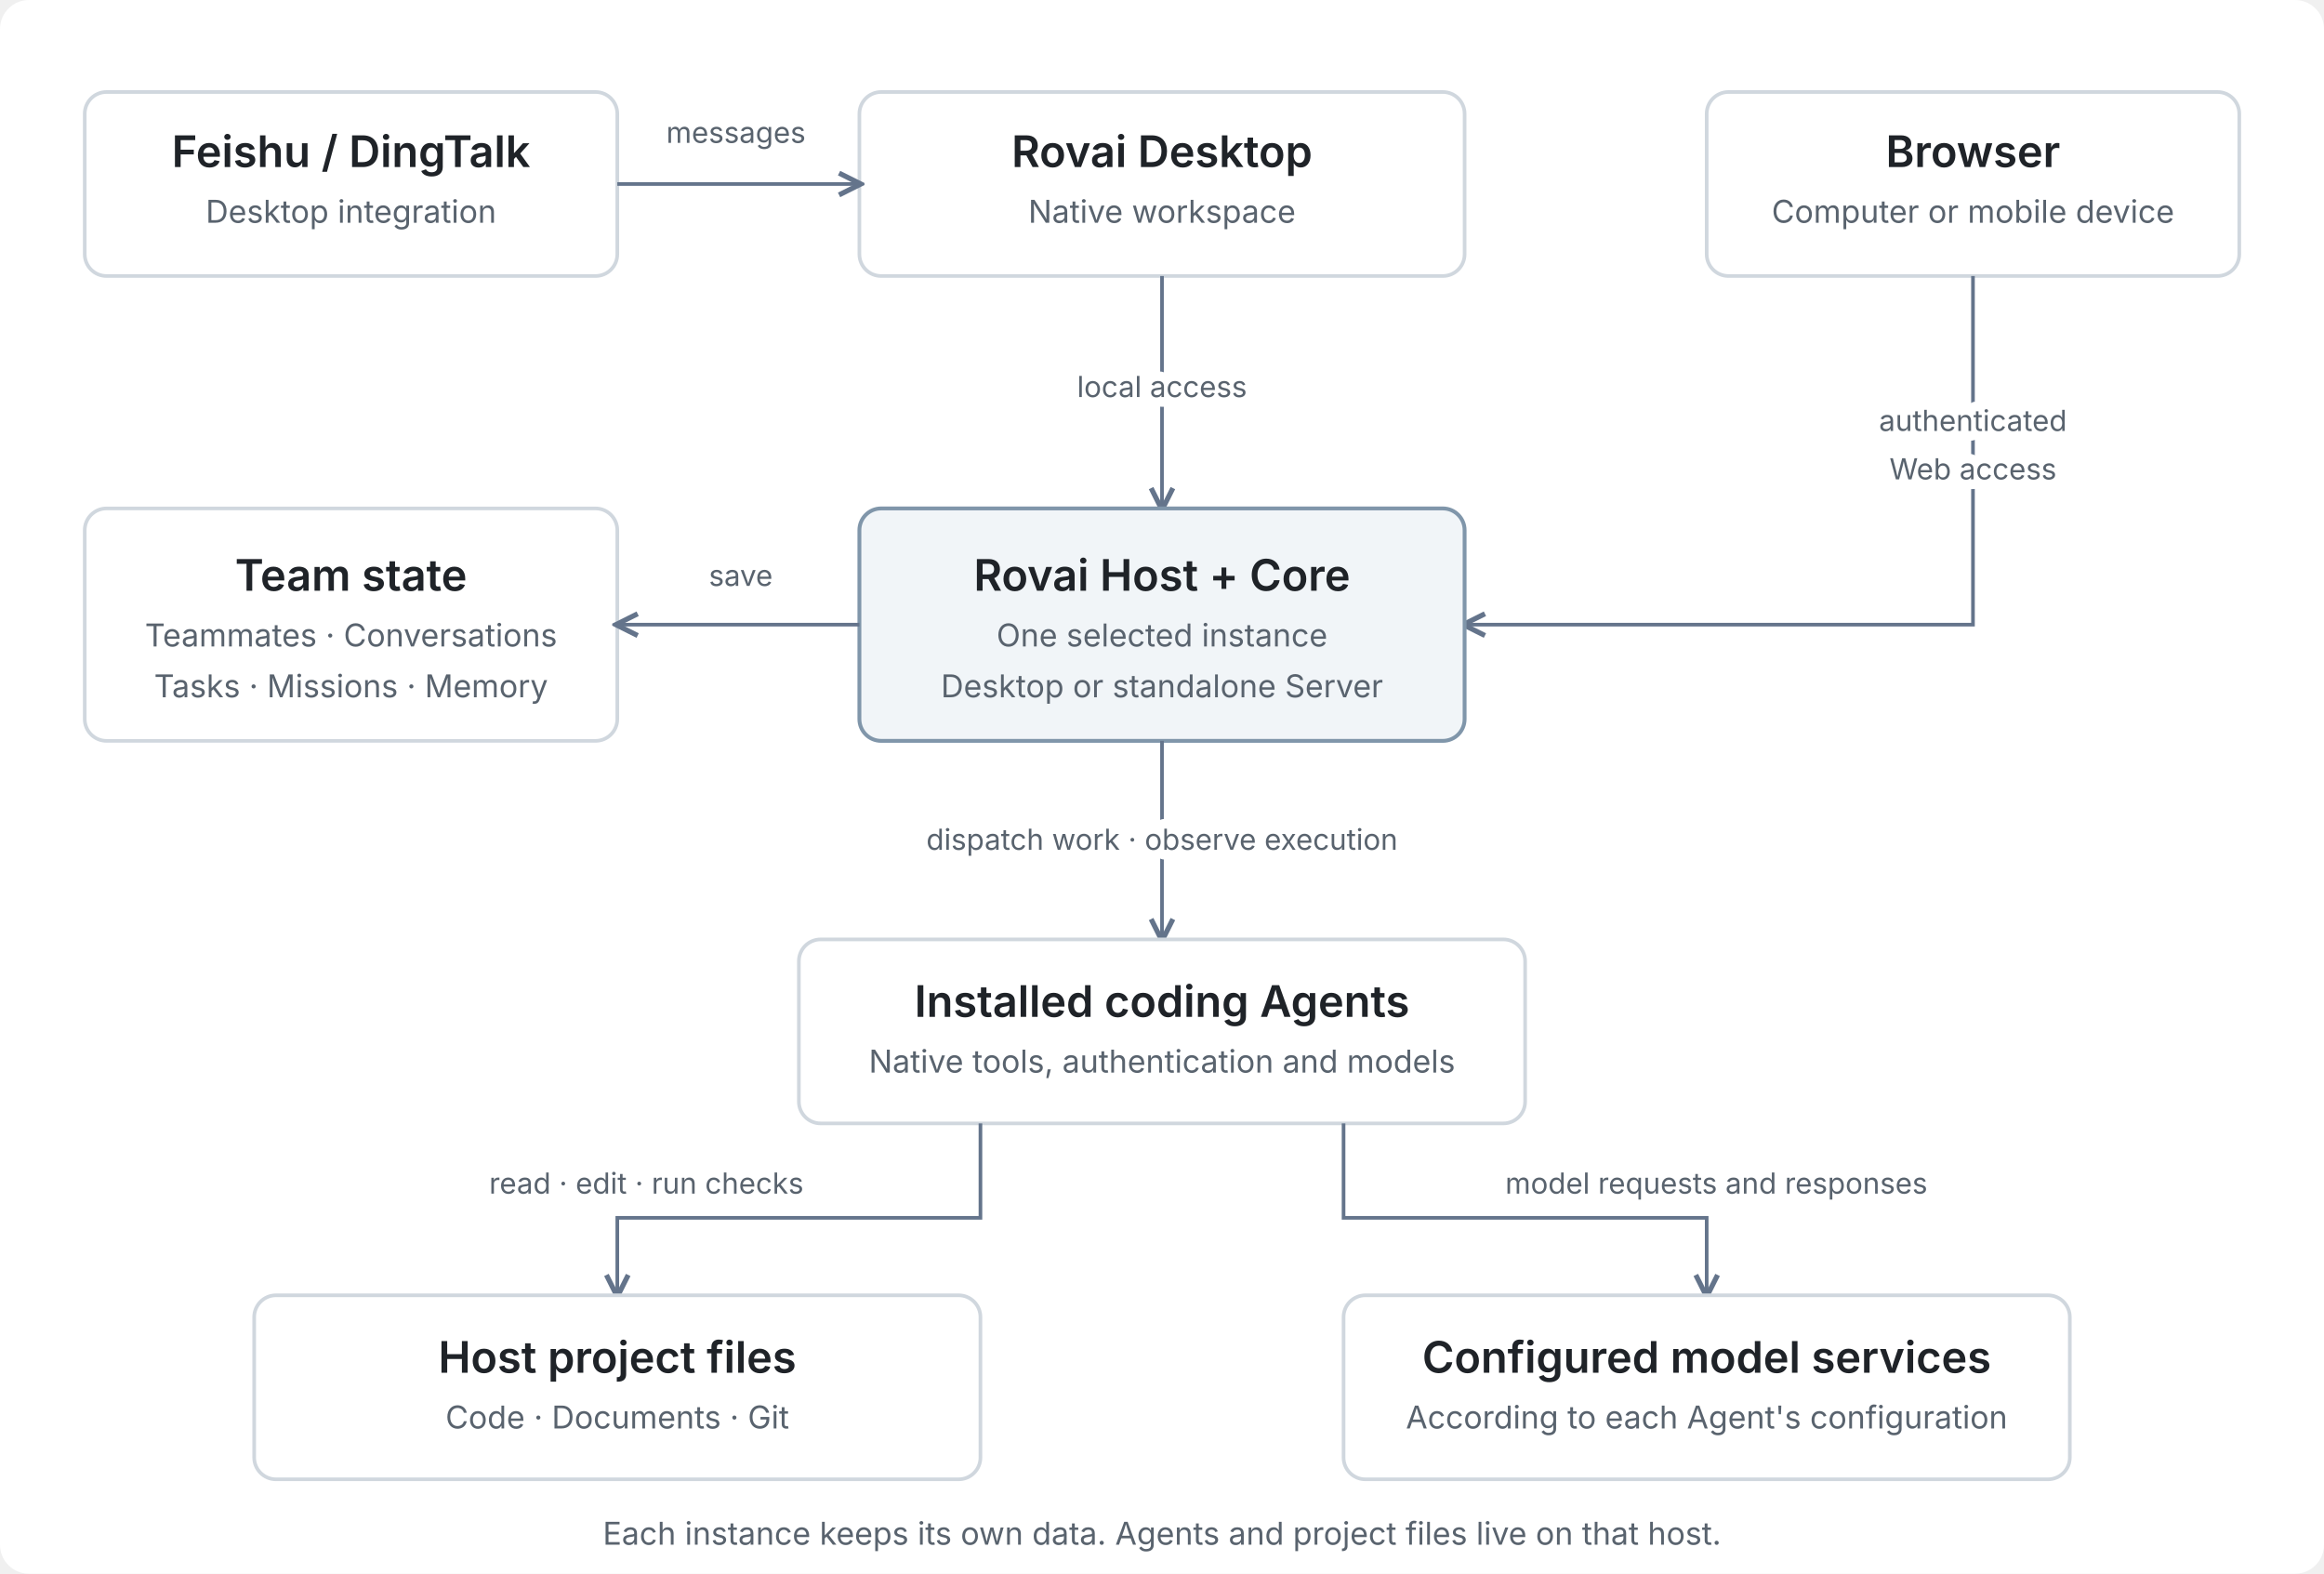
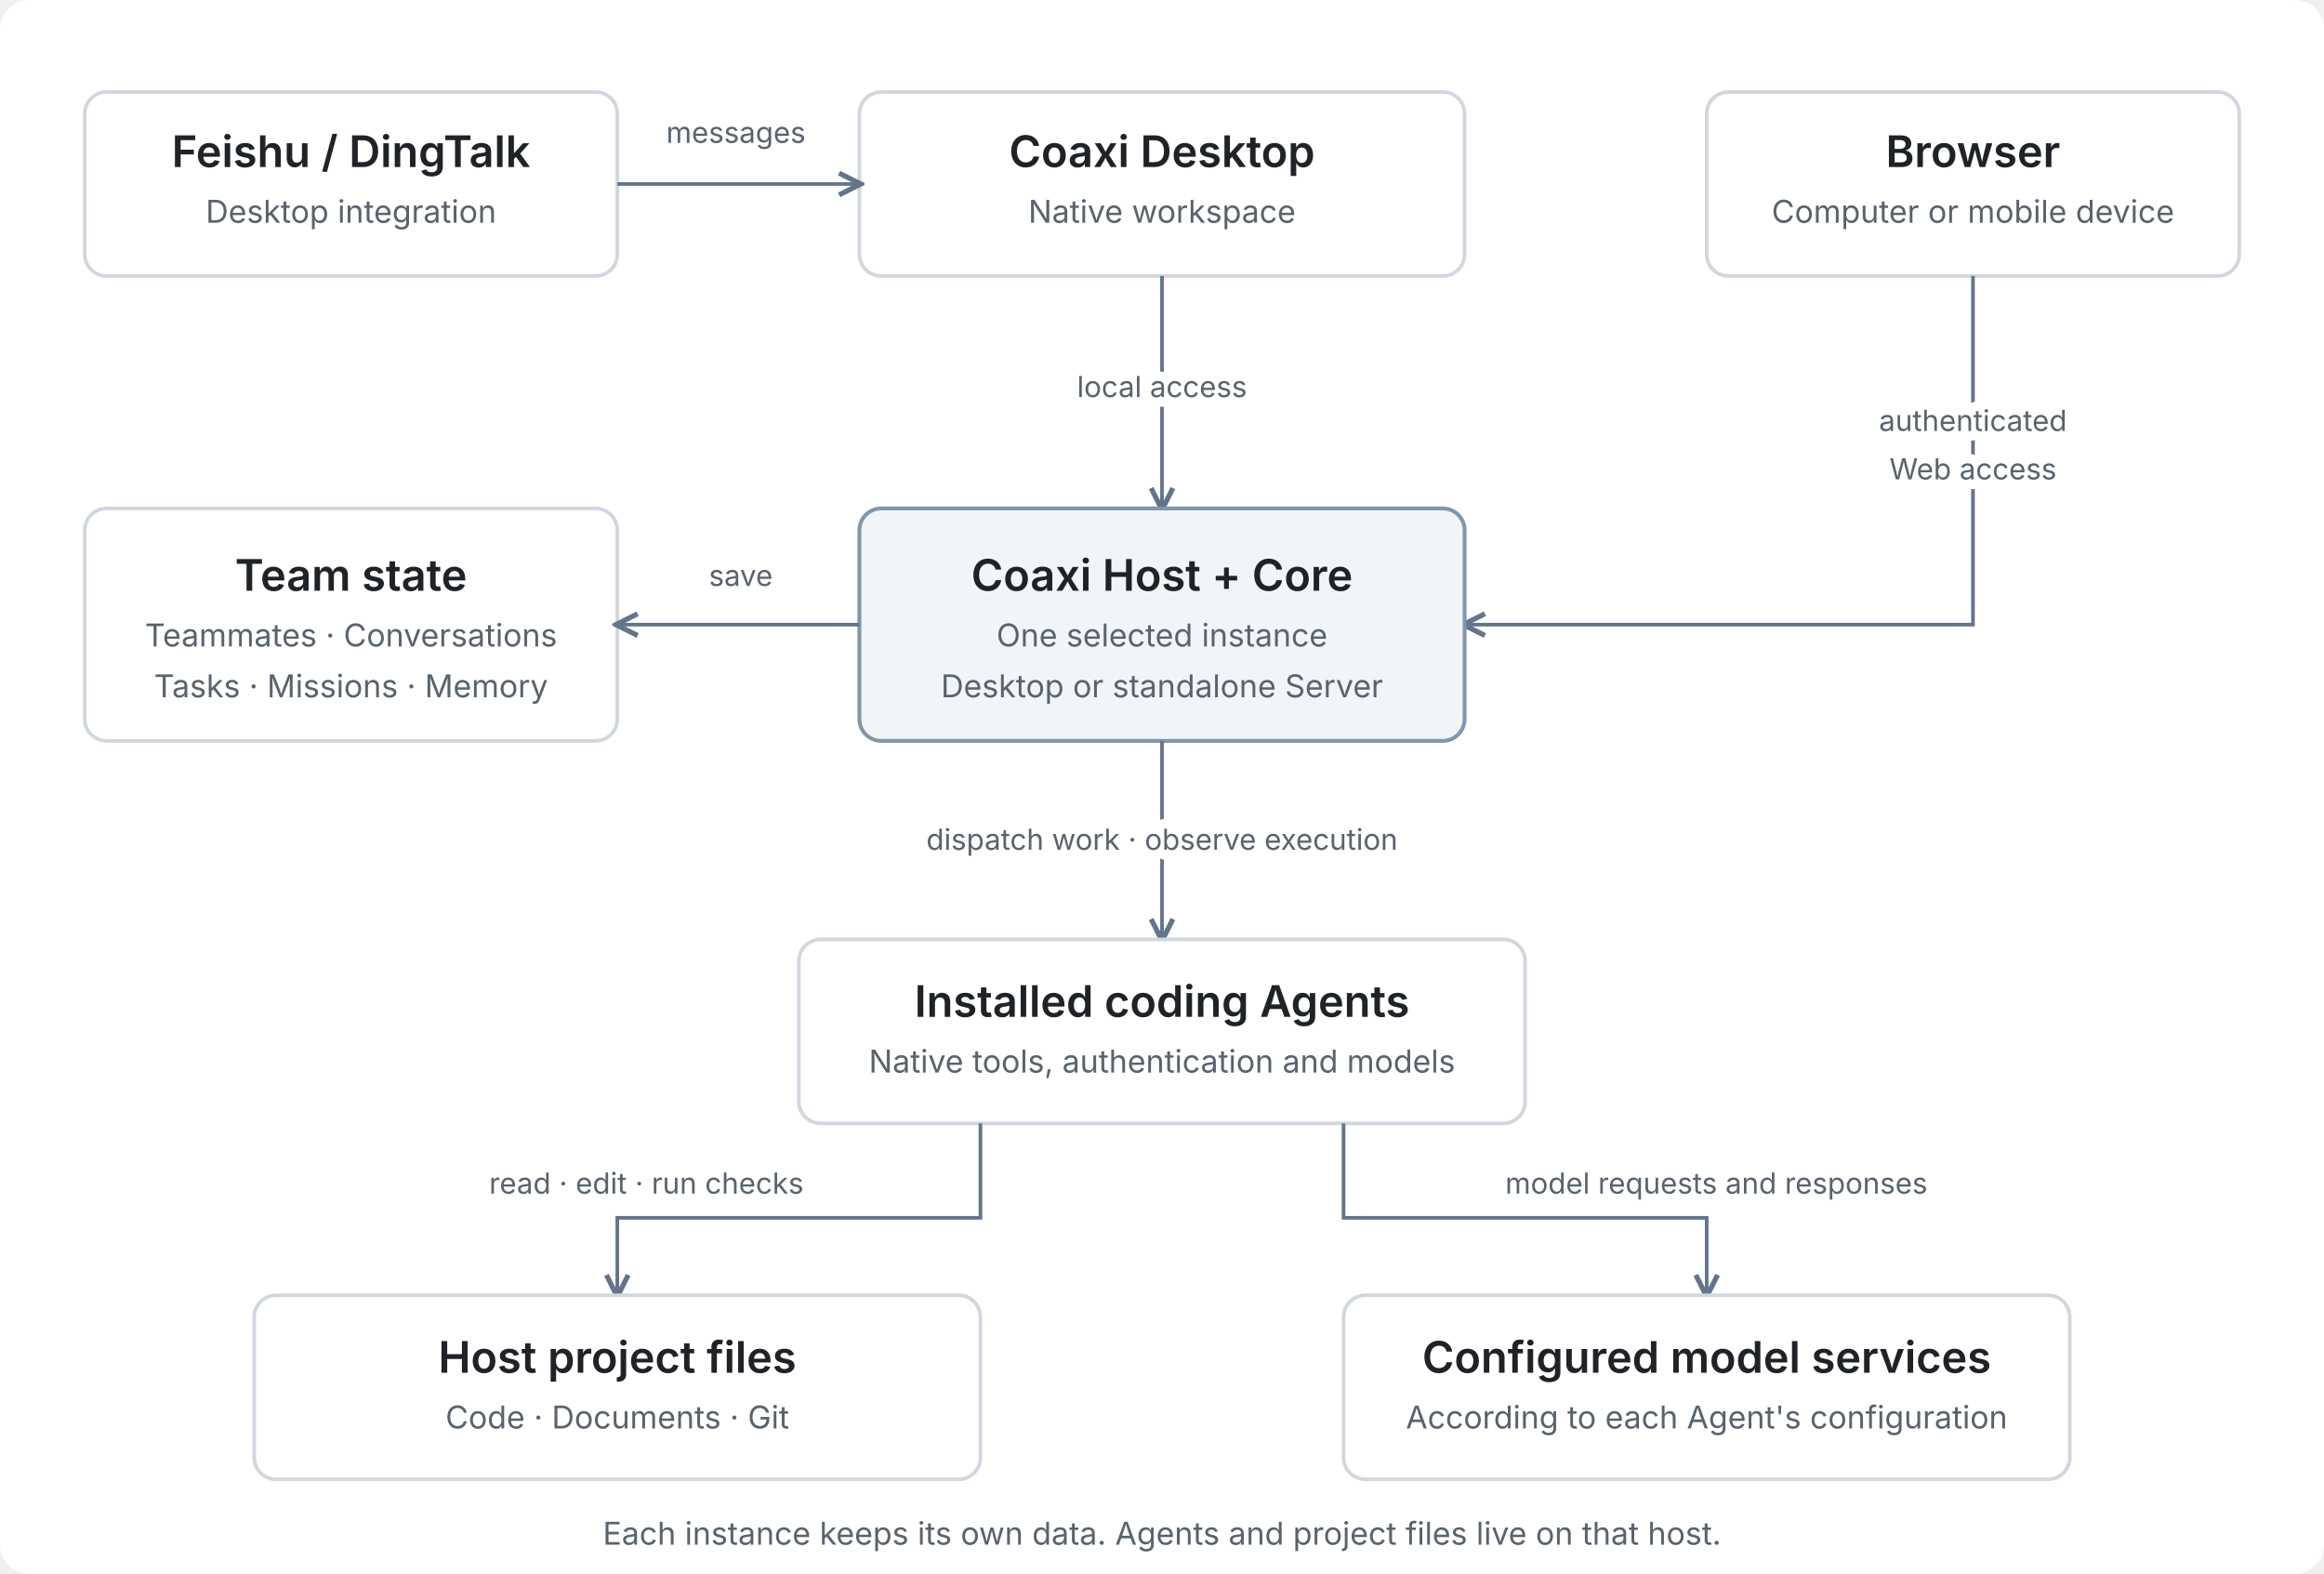
<svg xmlns="http://www.w3.org/2000/svg" width="960" height="650" viewBox="0 0 960 650" role="img" aria-labelledby="title desc">
  <defs>
    <marker id="arrow" markerWidth="8" markerHeight="8" refX="6.6" refY="4" orient="auto">
      <path d="M1 1 7 4 1 7" fill="none" stroke="#64748b" stroke-width="1.4" />
    </marker>
  </defs>
  <style>
    text{font-family:-apple-system,BlinkMacSystemFont,'Segoe UI',sans-serif;fill:#1f2328;text-anchor:middle}
    .box{fill:#fff;stroke:#d0d7de;stroke-width:1.5;rx:9}
    .host{fill:#f1f5f8;stroke:#8096aa;stroke-width:1.6;rx:9}
    .title{font-size:18px;font-weight:600}
    .sub{font-size:13px;fill:#59636e}
    .edge{fill:none;stroke:#64748b;stroke-width:1.5;marker-end:url(#arrow)}
    .label{font-size:12px;fill:#59636e;paint-order:stroke;stroke:#fff;stroke-width:8;stroke-linejoin:round}
  </style>
  <rect width="960" height="650" rx="12" fill="#fff" />
  <rect class="box" x="35" y="38" width="220" height="76" />
  <text class="title" x="145" y="69">Feishu / DingTalk</text>
  <text class="sub" x="145" y="92">Desktop integration</text>
  <rect class="box" x="355" y="38" width="250" height="76" />
-   <text class="title" x="480" y="69">Rovai Desktop</text>
+   <text class="title" x="480" y="69">Coaxi Desktop</text>
  <text class="sub" x="480" y="92">Native workspace</text>
  <rect class="box" x="705" y="38" width="220" height="76" />
  <text class="title" x="815" y="69">Browser</text>
  <text class="sub" x="815" y="92">Computer or mobile device</text>
  <path class="edge" d="M255 76H355" />
  <text class="label" x="304" y="59">messages</text>
  <path class="edge" d="M480 114V210" />
  <text class="label" x="480" y="164">local access</text>
  <path class="edge" d="M815 114V258H605" />
  <text class="label" x="815" y="178">authenticated</text>
  <text class="label" x="815" y="198">Web access</text>
  <rect class="host" x="355" y="210" width="250" height="96" />
-   <text class="title" x="480" y="244">Rovai Host + Core</text>
+   <text class="title" x="480" y="244">Coaxi Host + Core</text>
  <text class="sub" x="480" y="267">One selected instance</text>
  <text class="sub" x="480" y="288">Desktop or standalone Server</text>
  <rect class="box" x="35" y="210" width="220" height="96" />
  <text class="title" x="145" y="244">Team state</text>
  <text class="sub" x="145" y="267">Teammates · Conversations</text>
  <text class="sub" x="145" y="288">Tasks · Missions · Memory</text>
  <path class="edge" d="M355 258H255" />
  <text class="label" x="306" y="242">save</text>
  <path class="edge" d="M480 306V388" />
  <text class="label" x="480" y="351">dispatch work · observe execution</text>
  <rect class="box" x="330" y="388" width="300" height="76" />
  <text class="title" x="480" y="420">Installed coding Agents</text>
  <text class="sub" x="480" y="443">Native tools, authentication and models</text>
  <path class="edge" d="M405 464V503H255V535" />
  <text class="label" x="267" y="493">read · edit · run checks</text>
  <path class="edge" d="M555 464V503H705V535" />
  <text class="label" x="709" y="493">model requests and responses</text>
  <rect class="box" x="105" y="535" width="300" height="76" />
  <text class="title" x="255" y="567">Host project files</text>
  <text class="sub" x="255" y="590">Code · Documents · Git</text>
  <rect class="box" x="555" y="535" width="300" height="76" />
  <text class="title" x="705" y="567">Configured model services</text>
  <text class="sub" x="705" y="590">According to each Agent's configuration</text>
  <text class="sub" x="480" y="638">Each instance keeps its own data. Agents and project files live on that host.</text>
</svg>
